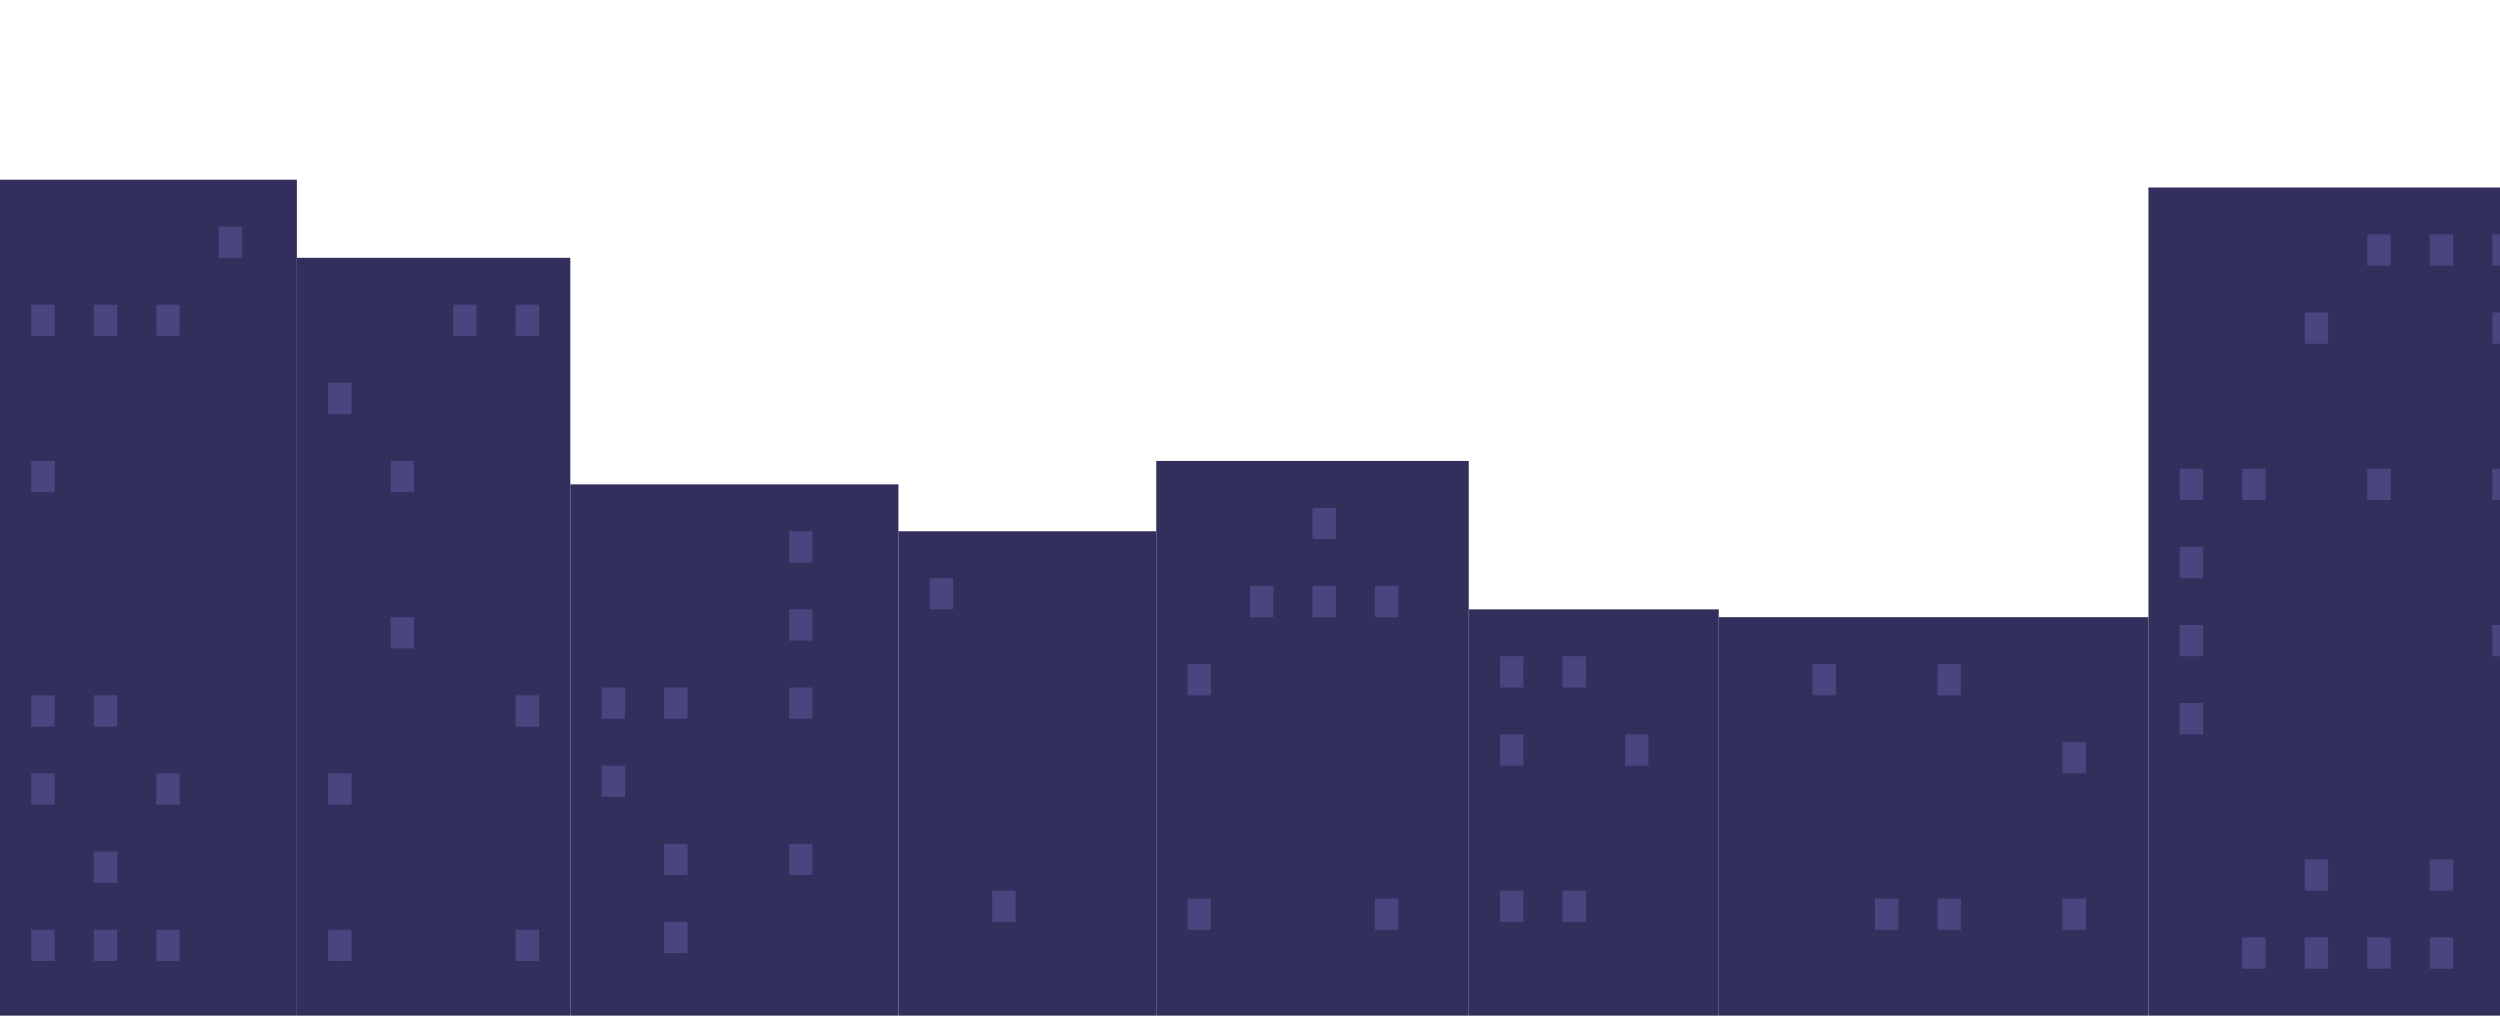
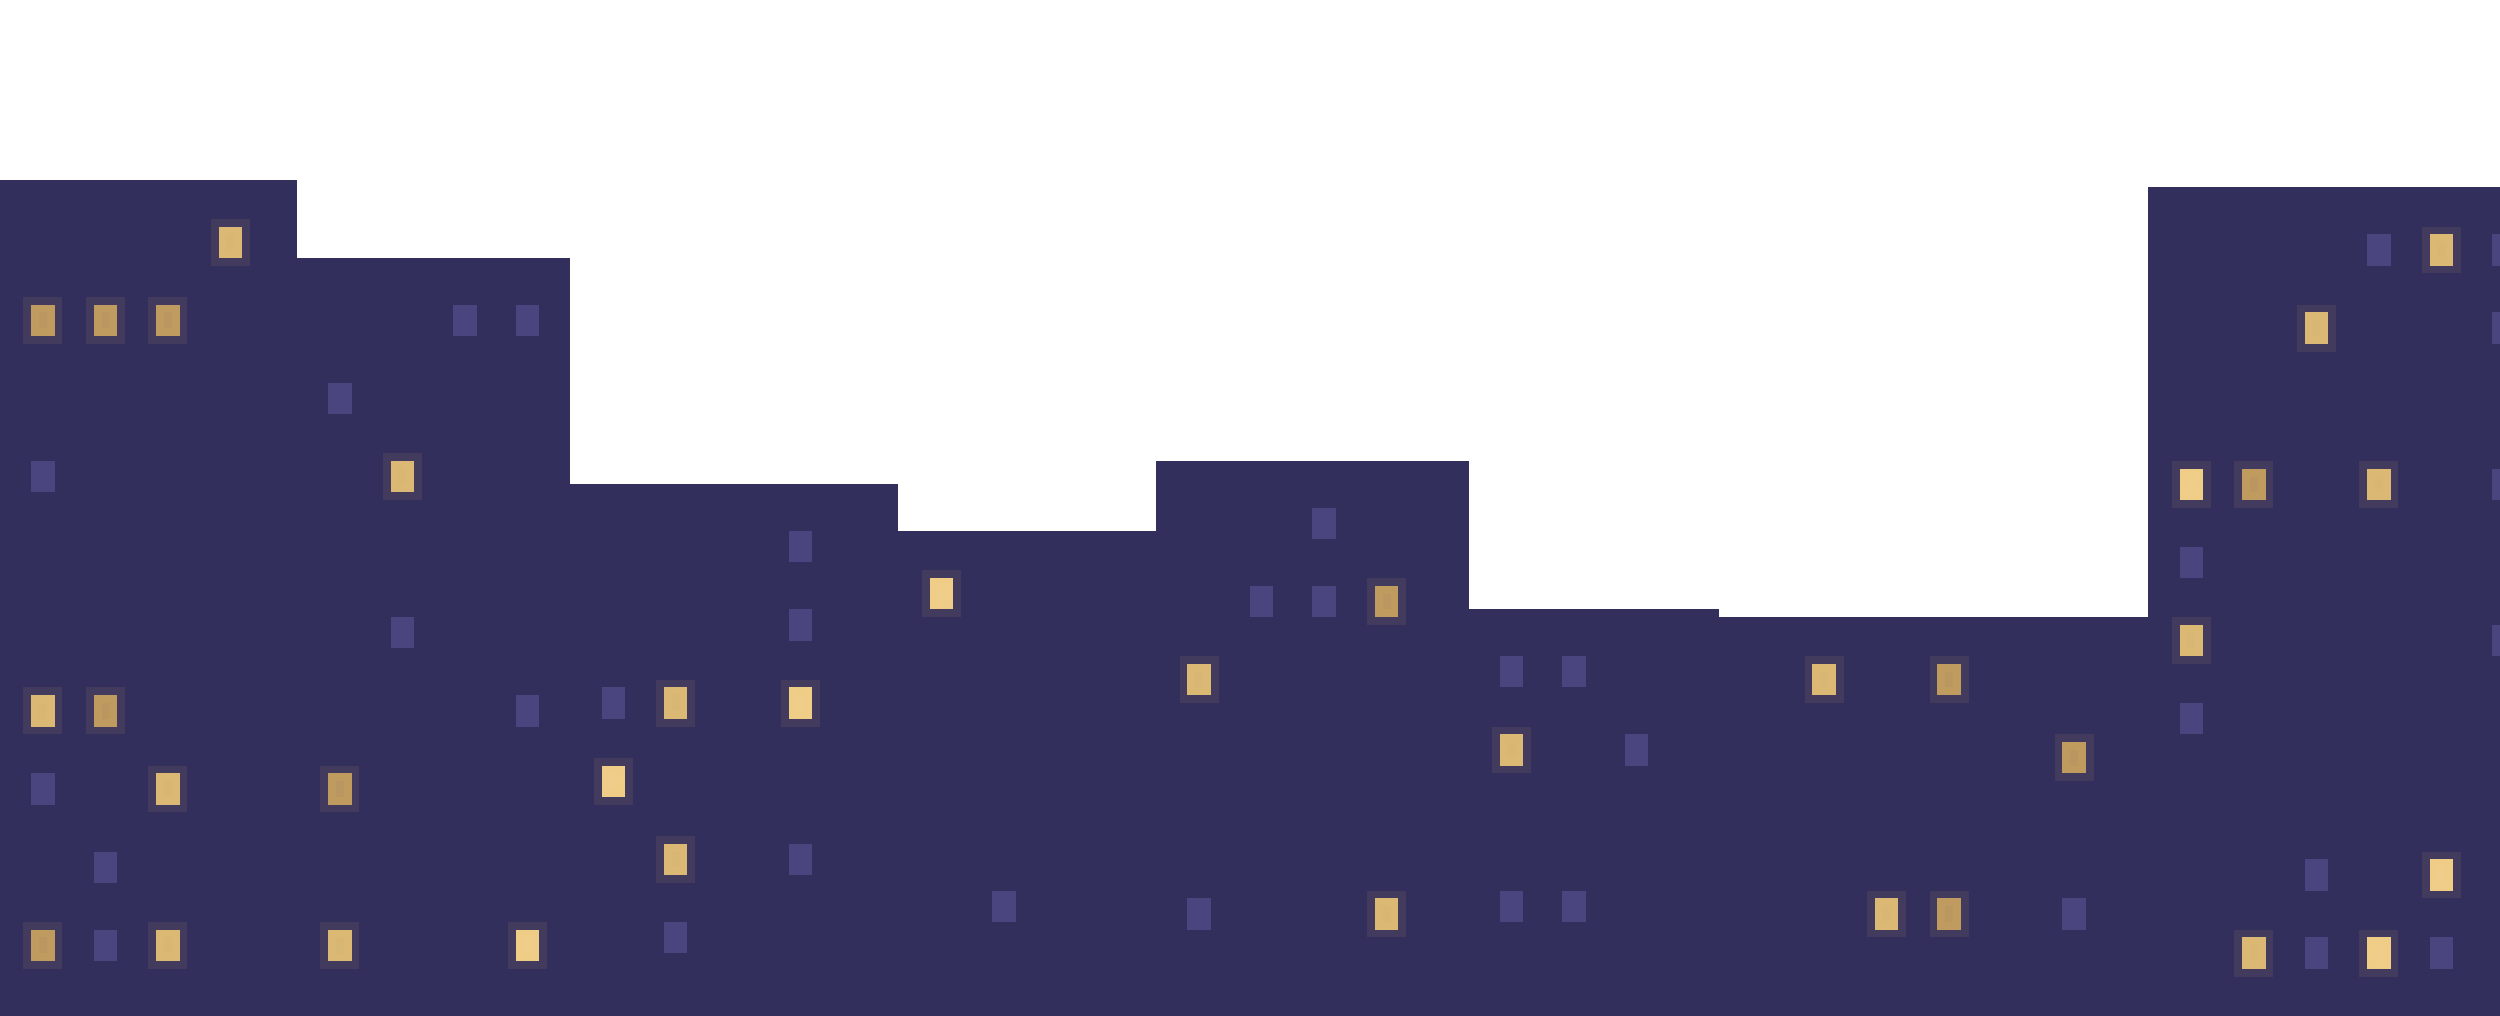
- <svg xmlns="http://www.w3.org/2000/svg" width="320" height="130" viewBox="0 0 320 130">
+ <svg xmlns="http://www.w3.org/2000/svg" shape-rendering="crispEdges" width="320" height="130" viewBox="0 0 320 130">
  <rect x="0" y="23" width="38" height="107" fill="#332f5c" />
-   <rect x="4" y="39" width="3" height="4" fill="#4a447f" />
+   <rect x="4" y="39" width="3" height="4" fill="#ba9760" stroke="#ffd36d" stroke-opacity=".08" stroke-width="2" />
  <rect x="4" y="59" width="3" height="4" fill="#4a447f" />
-   <rect x="4" y="89" width="3" height="4" fill="#4a447f" />
+   <rect x="4" y="89" width="3" height="4" fill="#d8b775" stroke="#ffd36d" stroke-opacity=".08" stroke-width="2" />
  <rect x="4" y="99" width="3" height="4" fill="#4a447f" />
-   <rect x="4" y="119" width="3" height="4" fill="#4a447f" />
-   <rect x="12" y="39" width="3" height="4" fill="#4a447f" />
-   <rect x="12" y="89" width="3" height="4" fill="#4a447f" />
+   <rect x="4" y="119" width="3" height="4" fill="#ba9760" stroke="#ffd36d" stroke-opacity=".08" stroke-width="2" />
+   <rect x="12" y="39" width="3" height="4" fill="#ba9760" stroke="#ffd36d" stroke-opacity=".08" stroke-width="2" />
+   <rect x="12" y="89" width="3" height="4" fill="#ba9760" stroke="#ffd36d" stroke-opacity=".08" stroke-width="2" />
  <rect x="12" y="109" width="3" height="4" fill="#4a447f" />
  <rect x="12" y="119" width="3" height="4" fill="#4a447f" />
-   <rect x="20" y="39" width="3" height="4" fill="#4a447f" />
-   <rect x="20" y="99" width="3" height="4" fill="#4a447f" />
-   <rect x="20" y="119" width="3" height="4" fill="#4a447f" />
-   <rect x="28" y="29" width="3" height="4" fill="#4a447f" />
+   <rect x="20" y="39" width="3" height="4" fill="#ba9760" stroke="#ffd36d" stroke-opacity=".08" stroke-width="2" />
+   <rect x="20" y="99" width="3" height="4" fill="#d8b775" stroke="#ffd36d" stroke-opacity=".08" stroke-width="2" />
+   <rect x="20" y="119" width="3" height="4" fill="#d8b775" stroke="#ffd36d" stroke-opacity=".08" stroke-width="2" />
+   <rect x="28" y="29" width="3" height="4" fill="#d8b775" stroke="#ffd36d" stroke-opacity=".08" stroke-width="2" />
  <rect x="38" y="33" width="35" height="97" fill="#332f5c" />
  <rect x="42" y="49" width="3" height="4" fill="#4a447f" />
-   <rect x="42" y="99" width="3" height="4" fill="#4a447f" />
-   <rect x="42" y="119" width="3" height="4" fill="#4a447f" />
-   <rect x="50" y="59" width="3" height="4" fill="#4a447f" />
+   <rect x="42" y="99" width="3" height="4" fill="#ba9760" stroke="#ffd36d" stroke-opacity=".08" stroke-width="2" />
+   <rect x="42" y="119" width="3" height="4" fill="#d8b775" stroke="#ffd36d" stroke-opacity=".08" stroke-width="2" />
+   <rect x="50" y="59" width="3" height="4" fill="#d8b775" stroke="#ffd36d" stroke-opacity=".08" stroke-width="2" />
  <rect x="50" y="79" width="3" height="4" fill="#4a447f" />
  <rect x="58" y="39" width="3" height="4" fill="#4a447f" />
  <rect x="66" y="39" width="3" height="4" fill="#4a447f" />
  <rect x="66" y="89" width="3" height="4" fill="#4a447f" />
-   <rect x="66" y="119" width="3" height="4" fill="#4a447f" />
+   <rect x="66" y="119" width="3" height="4" fill="#efcd8a" stroke="#ffd36d" stroke-opacity=".08" stroke-width="2" />
  <rect x="73" y="62" width="42" height="68" fill="#332f5c" />
  <rect x="77" y="88" width="3" height="4" fill="#4a447f" />
-   <rect x="77" y="98" width="3" height="4" fill="#4a447f" />
-   <rect x="85" y="88" width="3" height="4" fill="#4a447f" />
-   <rect x="85" y="108" width="3" height="4" fill="#4a447f" />
+   <rect x="77" y="98" width="3" height="4" fill="#efcd8a" stroke="#ffd36d" stroke-opacity=".08" stroke-width="2" />
+   <rect x="85" y="88" width="3" height="4" fill="#d8b775" stroke="#ffd36d" stroke-opacity=".08" stroke-width="2" />
+   <rect x="85" y="108" width="3" height="4" fill="#d8b775" stroke="#ffd36d" stroke-opacity=".08" stroke-width="2" />
  <rect x="85" y="118" width="3" height="4" fill="#4a447f" />
  <rect x="101" y="68" width="3" height="4" fill="#4a447f" />
  <rect x="101" y="78" width="3" height="4" fill="#4a447f" />
-   <rect x="101" y="88" width="3" height="4" fill="#4a447f" />
+   <rect x="101" y="88" width="3" height="4" fill="#efcd8a" stroke="#ffd36d" stroke-opacity=".08" stroke-width="2" />
  <rect x="101" y="108" width="3" height="4" fill="#4a447f" />
  <rect x="115" y="68" width="33" height="62" fill="#332f5c" />
-   <rect x="119" y="74" width="3" height="4" fill="#4a447f" />
+   <rect x="119" y="74" width="3" height="4" fill="#efcd8a" stroke="#ffd36d" stroke-opacity=".08" stroke-width="2" />
  <rect x="127" y="114" width="3" height="4" fill="#4a447f" />
  <rect x="148" y="59" width="40" height="71" fill="#332f5c" />
-   <rect x="152" y="85" width="3" height="4" fill="#4a447f" />
+   <rect x="152" y="85" width="3" height="4" fill="#d8b775" stroke="#ffd36d" stroke-opacity=".08" stroke-width="2" />
  <rect x="152" y="115" width="3" height="4" fill="#4a447f" />
  <rect x="160" y="75" width="3" height="4" fill="#4a447f" />
  <rect x="168" y="65" width="3" height="4" fill="#4a447f" />
  <rect x="168" y="75" width="3" height="4" fill="#4a447f" />
-   <rect x="176" y="75" width="3" height="4" fill="#4a447f" />
-   <rect x="176" y="115" width="3" height="4" fill="#4a447f" />
+   <rect x="176" y="75" width="3" height="4" fill="#ba9760" stroke="#ffd36d" stroke-opacity=".08" stroke-width="2" />
+   <rect x="176" y="115" width="3" height="4" fill="#d8b775" stroke="#ffd36d" stroke-opacity=".08" stroke-width="2" />
  <rect x="188" y="78" width="32" height="52" fill="#332f5c" />
  <rect x="192" y="84" width="3" height="4" fill="#4a447f" />
-   <rect x="192" y="94" width="3" height="4" fill="#4a447f" />
+   <rect x="192" y="94" width="3" height="4" fill="#d8b775" stroke="#ffd36d" stroke-opacity=".08" stroke-width="2" />
  <rect x="192" y="114" width="3" height="4" fill="#4a447f" />
  <rect x="200" y="84" width="3" height="4" fill="#4a447f" />
  <rect x="200" y="114" width="3" height="4" fill="#4a447f" />
  <rect x="208" y="94" width="3" height="4" fill="#4a447f" />
  <rect x="220" y="79" width="55" height="51" fill="#332f5c" />
-   <rect x="232" y="85" width="3" height="4" fill="#4a447f" />
-   <rect x="240" y="115" width="3" height="4" fill="#4a447f" />
-   <rect x="248" y="85" width="3" height="4" fill="#4a447f" />
-   <rect x="248" y="115" width="3" height="4" fill="#4a447f" />
-   <rect x="264" y="95" width="3" height="4" fill="#4a447f" />
+   <rect x="232" y="85" width="3" height="4" fill="#d8b775" stroke="#ffd36d" stroke-opacity=".08" stroke-width="2" />
+   <rect x="240" y="115" width="3" height="4" fill="#d8b775" stroke="#ffd36d" stroke-opacity=".08" stroke-width="2" />
+   <rect x="248" y="85" width="3" height="4" fill="#ba9760" stroke="#ffd36d" stroke-opacity=".08" stroke-width="2" />
+   <rect x="248" y="115" width="3" height="4" fill="#ba9760" stroke="#ffd36d" stroke-opacity=".08" stroke-width="2" />
+   <rect x="264" y="95" width="3" height="4" fill="#ba9760" stroke="#ffd36d" stroke-opacity=".08" stroke-width="2" />
  <rect x="264" y="115" width="3" height="4" fill="#4a447f" />
  <rect x="275" y="24" width="53" height="106" fill="#332f5c" />
-   <rect x="279" y="60" width="3" height="4" fill="#4a447f" />
+   <rect x="279" y="60" width="3" height="4" fill="#efcd8a" stroke="#ffd36d" stroke-opacity=".08" stroke-width="2" />
  <rect x="279" y="70" width="3" height="4" fill="#4a447f" />
-   <rect x="279" y="80" width="3" height="4" fill="#4a447f" />
+   <rect x="279" y="80" width="3" height="4" fill="#d8b775" stroke="#ffd36d" stroke-opacity=".08" stroke-width="2" />
  <rect x="279" y="90" width="3" height="4" fill="#4a447f" />
-   <rect x="287" y="60" width="3" height="4" fill="#4a447f" />
-   <rect x="287" y="120" width="3" height="4" fill="#4a447f" />
-   <rect x="295" y="40" width="3" height="4" fill="#4a447f" />
+   <rect x="287" y="60" width="3" height="4" fill="#ba9760" stroke="#ffd36d" stroke-opacity=".08" stroke-width="2" />
+   <rect x="287" y="120" width="3" height="4" fill="#d8b775" stroke="#ffd36d" stroke-opacity=".08" stroke-width="2" />
+   <rect x="295" y="40" width="3" height="4" fill="#d8b775" stroke="#ffd36d" stroke-opacity=".08" stroke-width="2" />
  <rect x="295" y="110" width="3" height="4" fill="#4a447f" />
  <rect x="295" y="120" width="3" height="4" fill="#4a447f" />
  <rect x="303" y="30" width="3" height="4" fill="#4a447f" />
-   <rect x="303" y="60" width="3" height="4" fill="#4a447f" />
-   <rect x="303" y="120" width="3" height="4" fill="#4a447f" />
-   <rect x="311" y="30" width="3" height="4" fill="#4a447f" />
-   <rect x="311" y="110" width="3" height="4" fill="#4a447f" />
+   <rect x="303" y="60" width="3" height="4" fill="#d8b775" stroke="#ffd36d" stroke-opacity=".08" stroke-width="2" />
+   <rect x="303" y="120" width="3" height="4" fill="#efcd8a" stroke="#ffd36d" stroke-opacity=".08" stroke-width="2" />
+   <rect x="311" y="30" width="3" height="4" fill="#d8b775" stroke="#ffd36d" stroke-opacity=".08" stroke-width="2" />
+   <rect x="311" y="110" width="3" height="4" fill="#efcd8a" stroke="#ffd36d" stroke-opacity=".08" stroke-width="2" />
  <rect x="311" y="120" width="3" height="4" fill="#4a447f" />
  <rect x="319" y="30" width="3" height="4" fill="#4a447f" />
  <rect x="319" y="40" width="3" height="4" fill="#4a447f" />
  <rect x="319" y="60" width="3" height="4" fill="#4a447f" />
  <rect x="319" y="80" width="3" height="4" fill="#4a447f" />
</svg>
